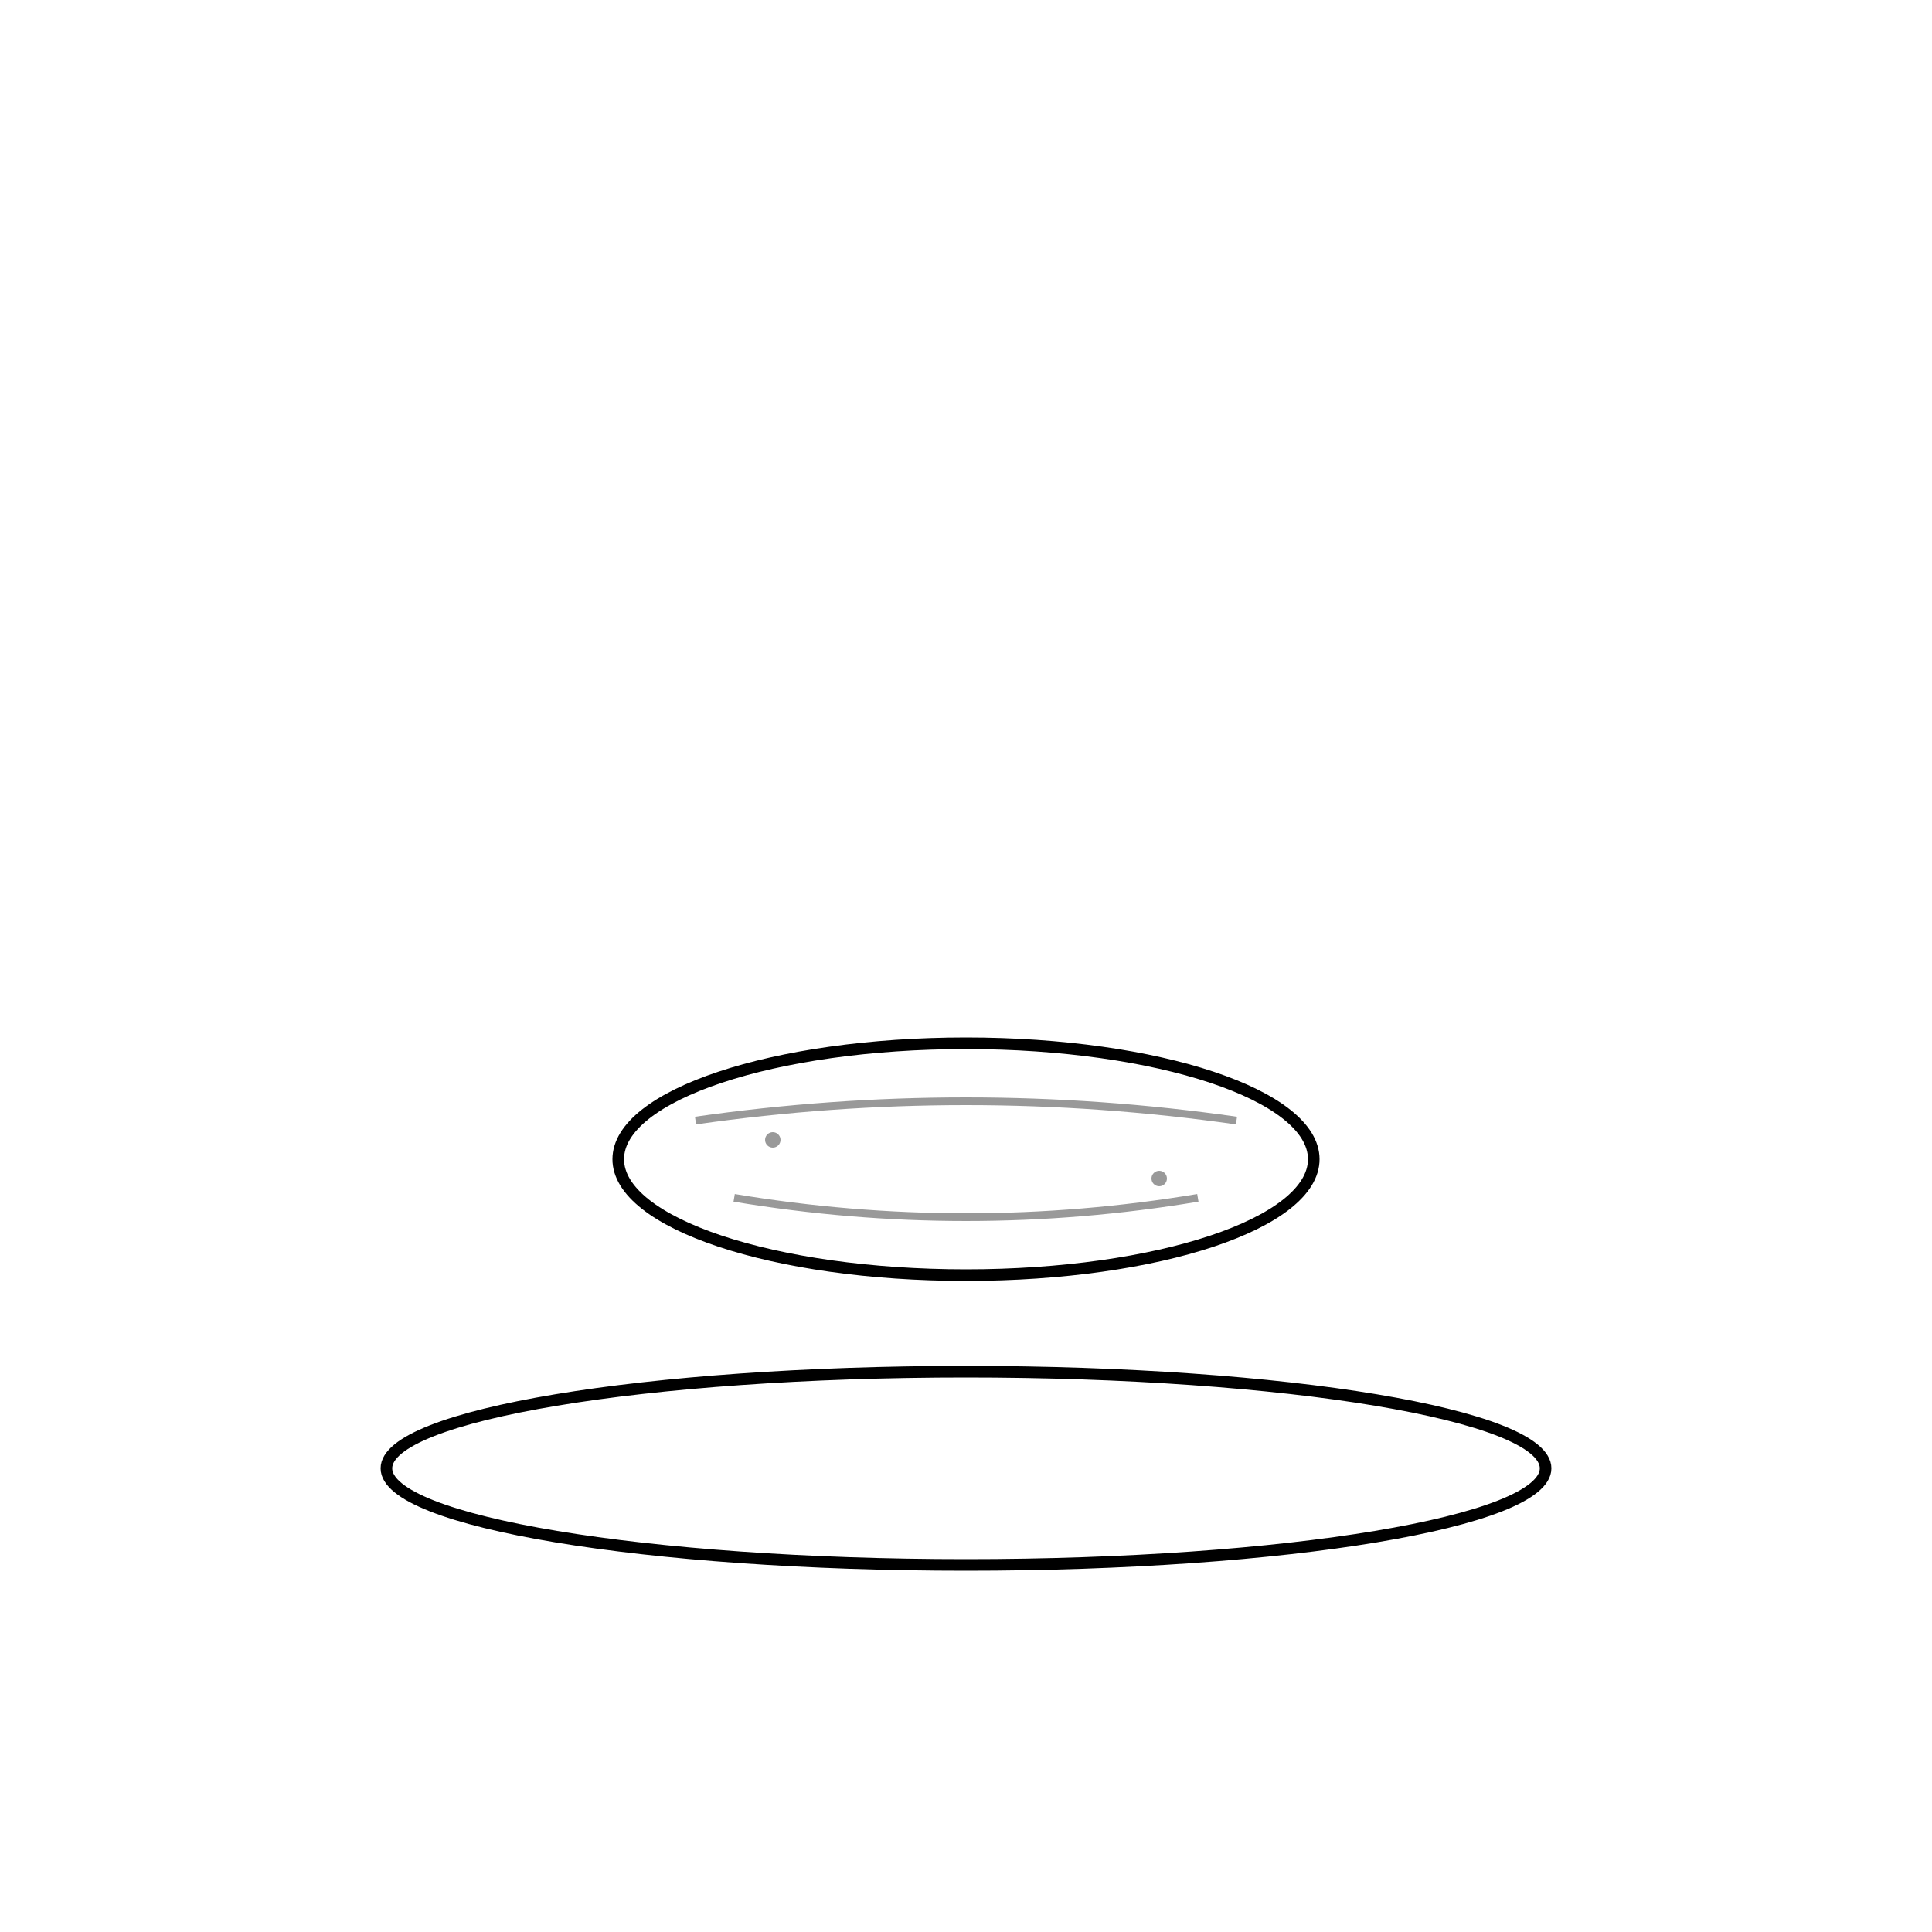
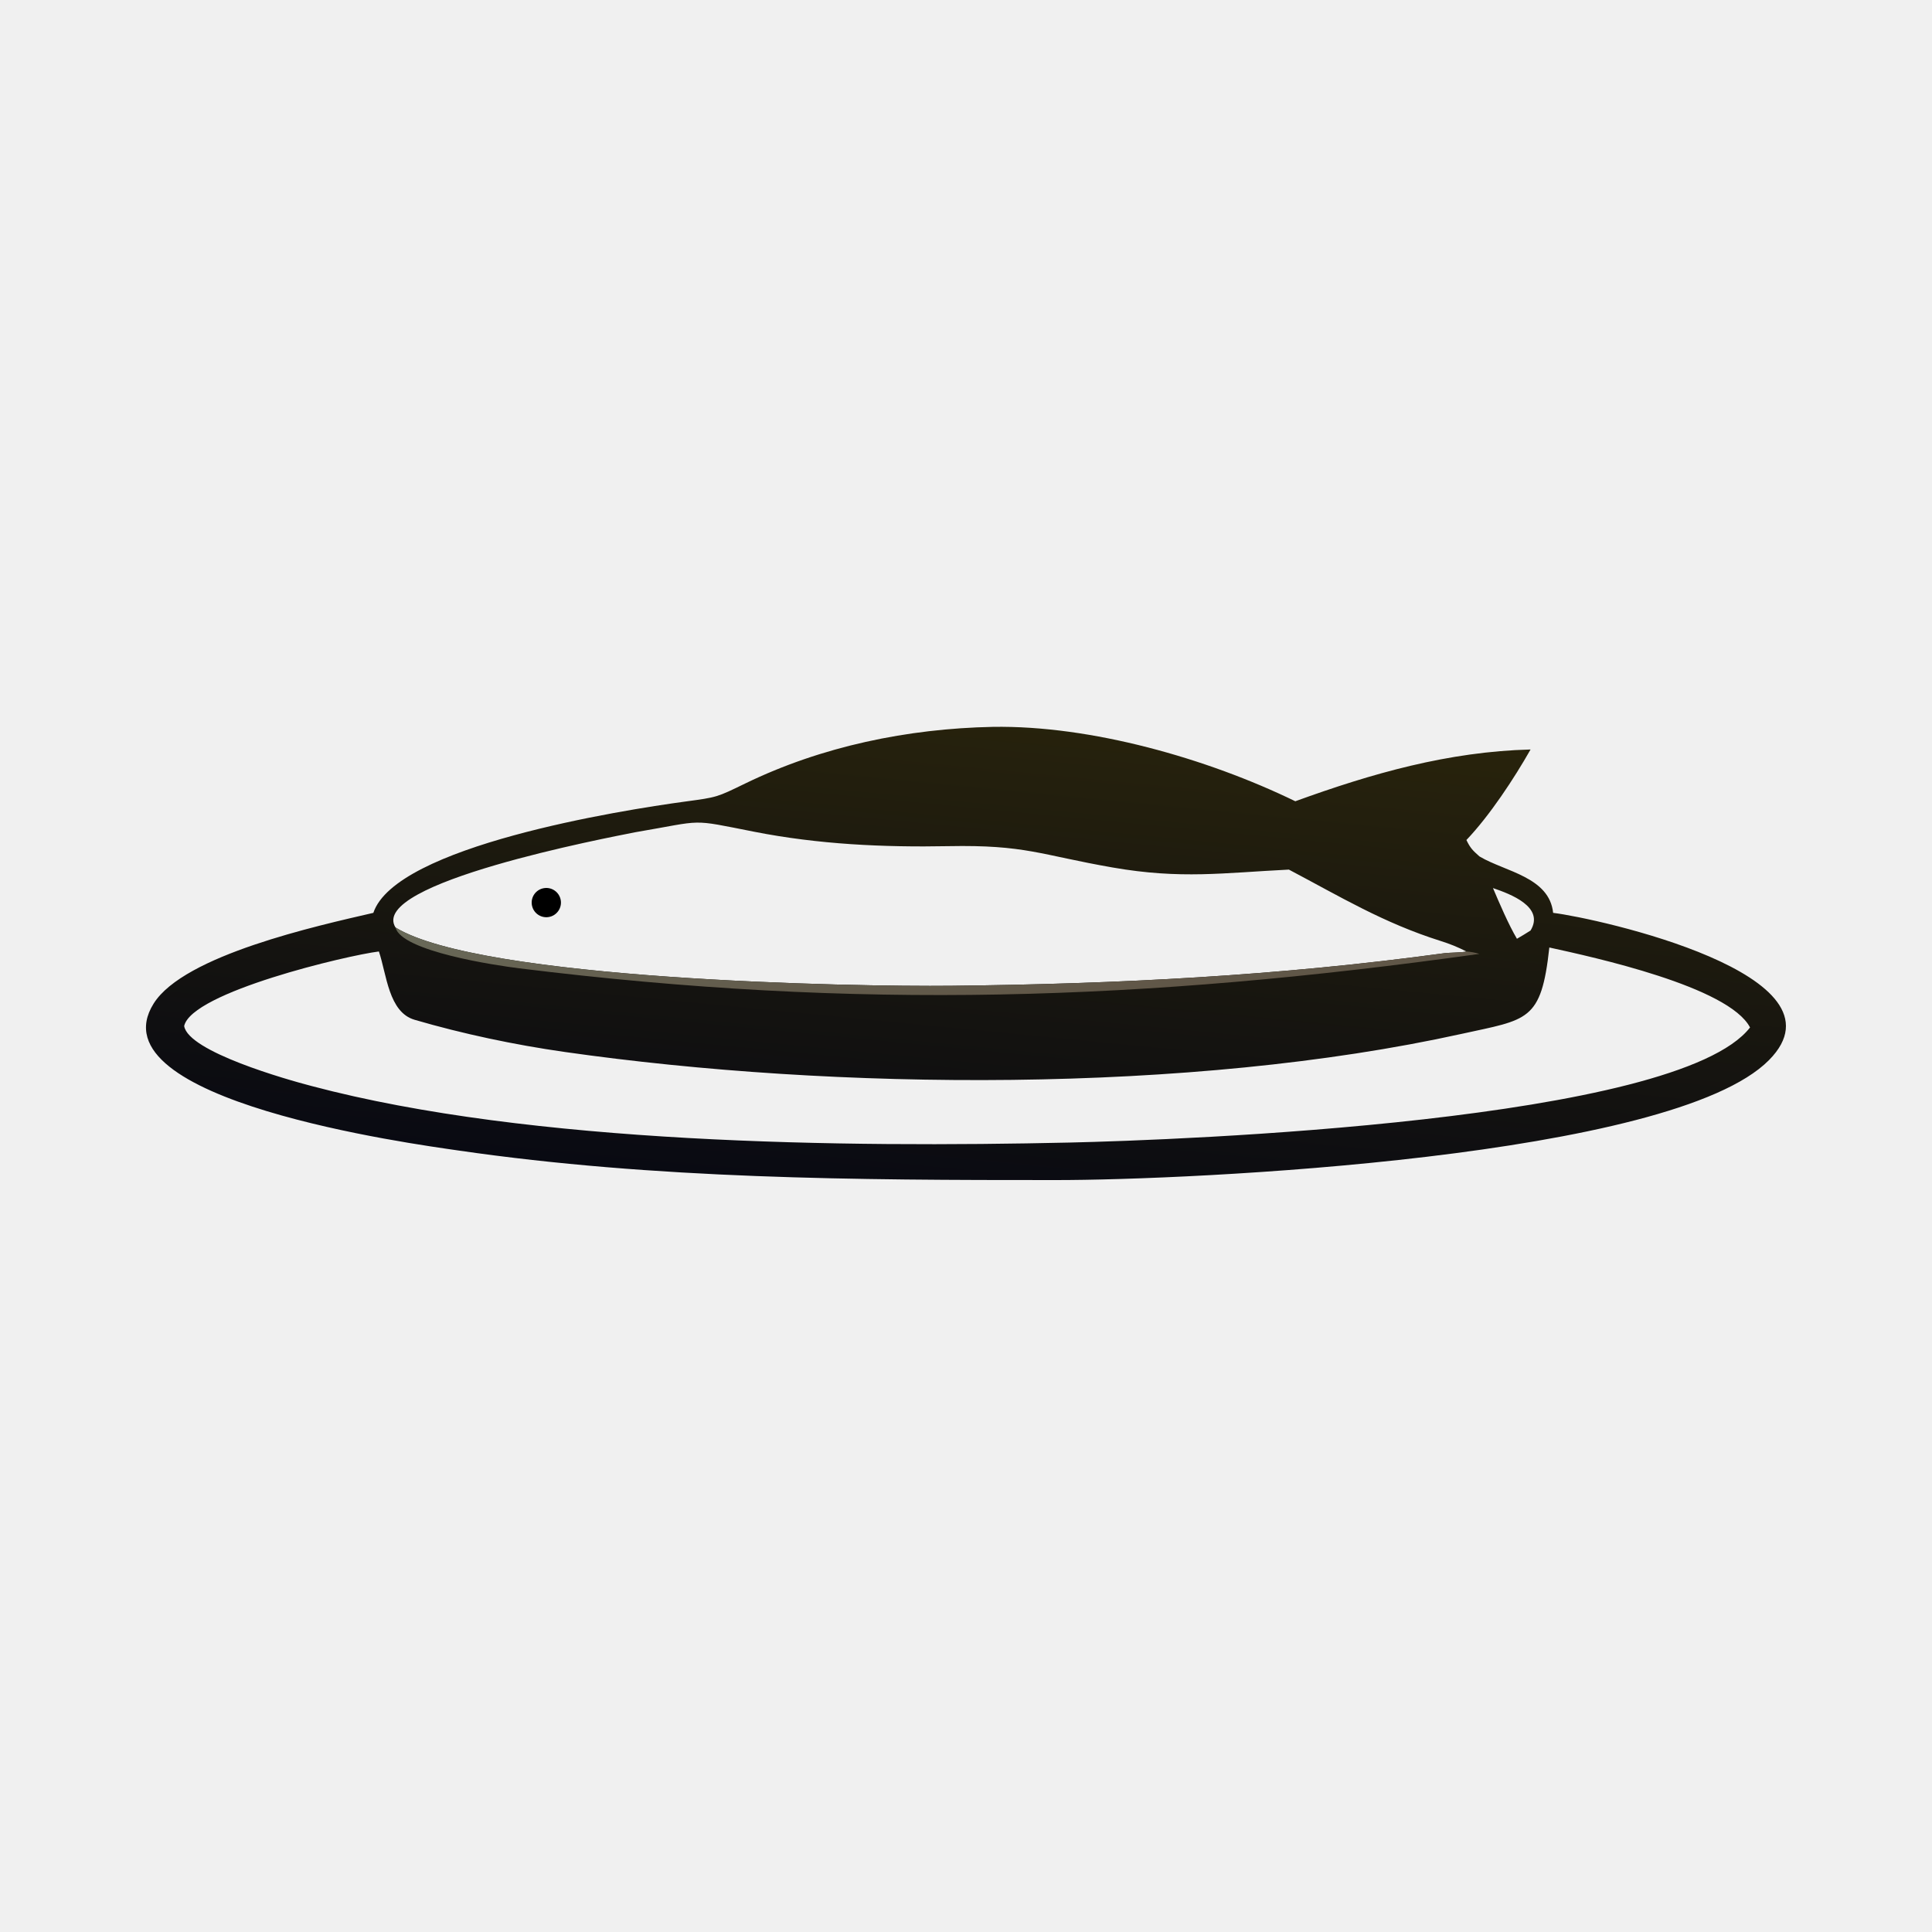
- <svg xmlns="http://www.w3.org/2000/svg" width="500" height="500" viewBox="0 0 500 500">
-   <rect width="500" height="500" fill="white" />
-   <ellipse cx="250" cy="380" rx="150" ry="25" fill="white" stroke="#000" stroke-width="3" />
-   <ellipse cx="250" cy="300" rx="90" ry="30" fill="white" stroke="#000" stroke-width="3" />
-   <path d="M 180 290 Q 250 280 320 290" stroke="#999999" stroke-width="2" fill="none" />
-   <path d="M 190 310 Q 250 320 310 310" stroke="#999999" stroke-width="2" fill="none" />
-   <circle cx="200" cy="295" r="2" fill="#999999" />
-   <circle cx="300" cy="305" r="2" fill="#999999" />
+ <svg xmlns="http://www.w3.org/2000/svg" height="512" preserveAspectRatio="none" style="display: block;" version="1.1" viewBox="0 0 2048 2048" width="512">
+   <defs>
+     <linearGradient gradientUnits="userSpaceOnUse" id="Gradient1" x1="1001.15" x2="989.628" y1="1069.02" y2="939.746">
+       <stop class="stop0" offset="0" stop-color="rgb(96,86,71)" stop-opacity="1" />
+       <stop class="stop1" offset="1" stop-color="rgb(105,106,89)" stop-opacity="1" />
+     </linearGradient>
+     <linearGradient gradientUnits="userSpaceOnUse" id="Gradient2" x1="1005.76" x2="1057.23" y1="1270.29" y2="741.427">
+       <stop class="stop0" offset="0" stop-color="rgb(9,10,18)" stop-opacity="1" />
+       <stop class="stop1" offset="1" stop-color="rgb(40,35,12)" stop-opacity="1" />
+     </linearGradient>
+   </defs>
+   <path d="M 1052.2 770.511 C 1156.22 768.697 1279.78 804.009 1373.08 849.366 C 1454.46 819.797 1535.32 796.739 1622.47 794.482 C 1605.01 825.278 1578.94 864.825 1554.46 890.444 C 1558.64 899.161 1561.27 901.588 1568.22 907.78 L 1568.88 908.182 C 1595.59 923.988 1642.39 929.703 1646.39 967.663 C 1693.58 973.445 1964.67 1033.37 1875.19 1123.78 C 1772.76 1227.28 1262.38 1251.08 1118.47 1250.92 C 907.581 1250.98 694.782 1249.94 485.668 1219.54 C 439.083 1212.77 98.117 1166.86 162.911 1063.75 C 195.18 1012.4 336.426 981.383 395.764 967.663 C 419.447 896.834 658.583 858.848 726.788 849.623 C 760.278 845.093 759.787 845.214 789.899 830.574 C 871.111 791.091 962.246 772.343 1052.2 770.511 z M 330.261 1151.22 C 562.913 1212.99 895.442 1216.48 1133.5 1211.16 C 1249.5 1208.57 1777.9 1188.81 1855.12 1089.15 C 1832.44 1045.79 1689.25 1014.67 1642.36 1004.38 C 1633.78 1083.15 1619.51 1080.47 1549.09 1096.01 C 1261.23 1159.49 884.915 1156.05 598.411 1115.09 C 545.246 1107.49 490.986 1096.05 439.5 1081.02 C 411.849 1072.95 409.896 1032.82 401.643 1008.6 C 368.108 1012.72 203.015 1051.77 195.226 1087.62 C 199.588 1114.91 304.776 1144.61 330.261 1151.22 z M 1554.46 1008.6 C 1545.32 1003.92 1537.06 1000.61 1527.23 997.504 C 1466.36 978.291 1420.91 950.616 1366.27 921.808 C 1297.04 925.231 1251.8 932.212 1179.43 919.581 C 1102.49 906.153 1087.11 895.385 1005.41 896.961 C 936.429 898.292 867.544 895.063 799.716 881.73 C 729.496 867.927 748.326 869.485 673.778 882.143 C 645.597 887.759 389.699 936.13 419.279 983.202 C 509.742 1038.7 903.723 1046.09 1008.66 1044.96 C 1185.16 1043.04 1355.4 1034.4 1531.12 1010.42 C 1535.7 1009.8 1551.61 1009.67 1554.46 1008.6 z M 1608.02 995.135 C 1612.75 992.324 1617.92 989.396 1622.47 986.367 C 1637.62 961.314 1601.02 947.675 1582.61 941.394 C 1589.35 957.271 1599.18 980.231 1608.02 995.135 z" fill="url(#Gradient2)" transform="translate(0,0)" />
+   <path d="M 576.539 941.488 C 585.015 940.062 593.035 945.8 594.421 954.282 C 595.808 962.765 590.032 970.757 581.543 972.104 C 573.11 973.441 565.183 967.712 563.805 959.286 C 562.428 950.86 568.12 942.905 576.539 941.488 z" fill="rgb(0,0,0)" transform="translate(0,0)" />
+   <path d="M 419.279 983.202 C 509.742 1038.7 903.723 1046.09 1008.66 1044.96 C 1185.16 1043.04 1355.4 1034.4 1531.12 1010.42 C 1535.7 1009.8 1551.61 1009.67 1554.46 1008.6 C 1560.53 1009.24 1562.3 1009.47 1568.22 1011.16 C 1211.52 1061.11 909.078 1070.88 550.269 1026.44 C 526.06 1023.44 425.614 1008.6 419.279 983.202 z" fill="url(#Gradient1)" transform="translate(0,0)" />
</svg>
